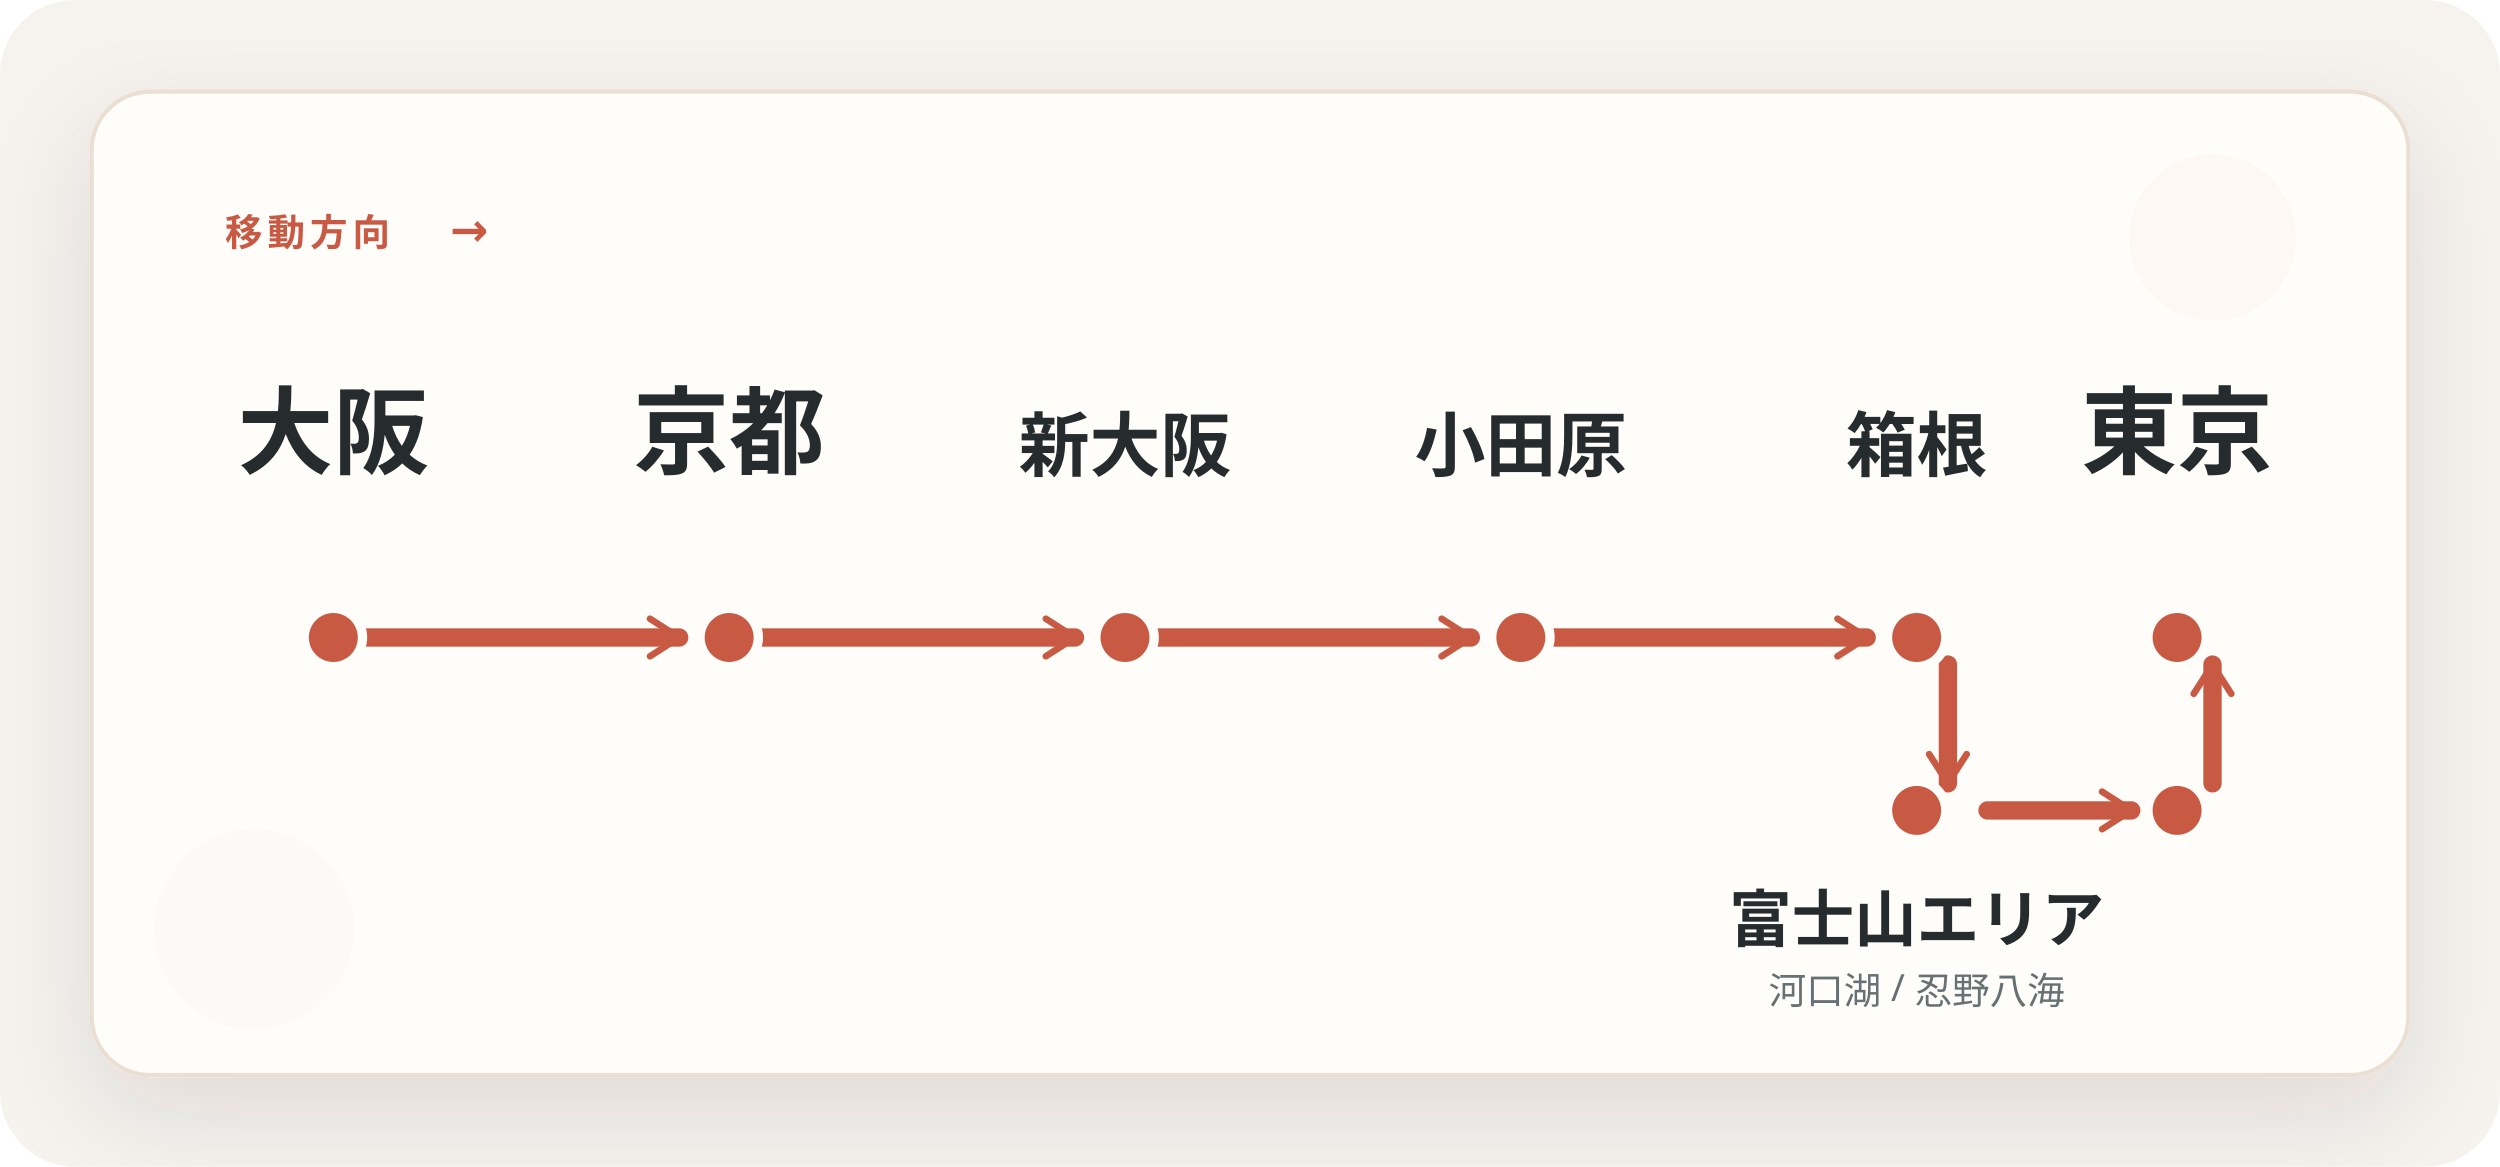
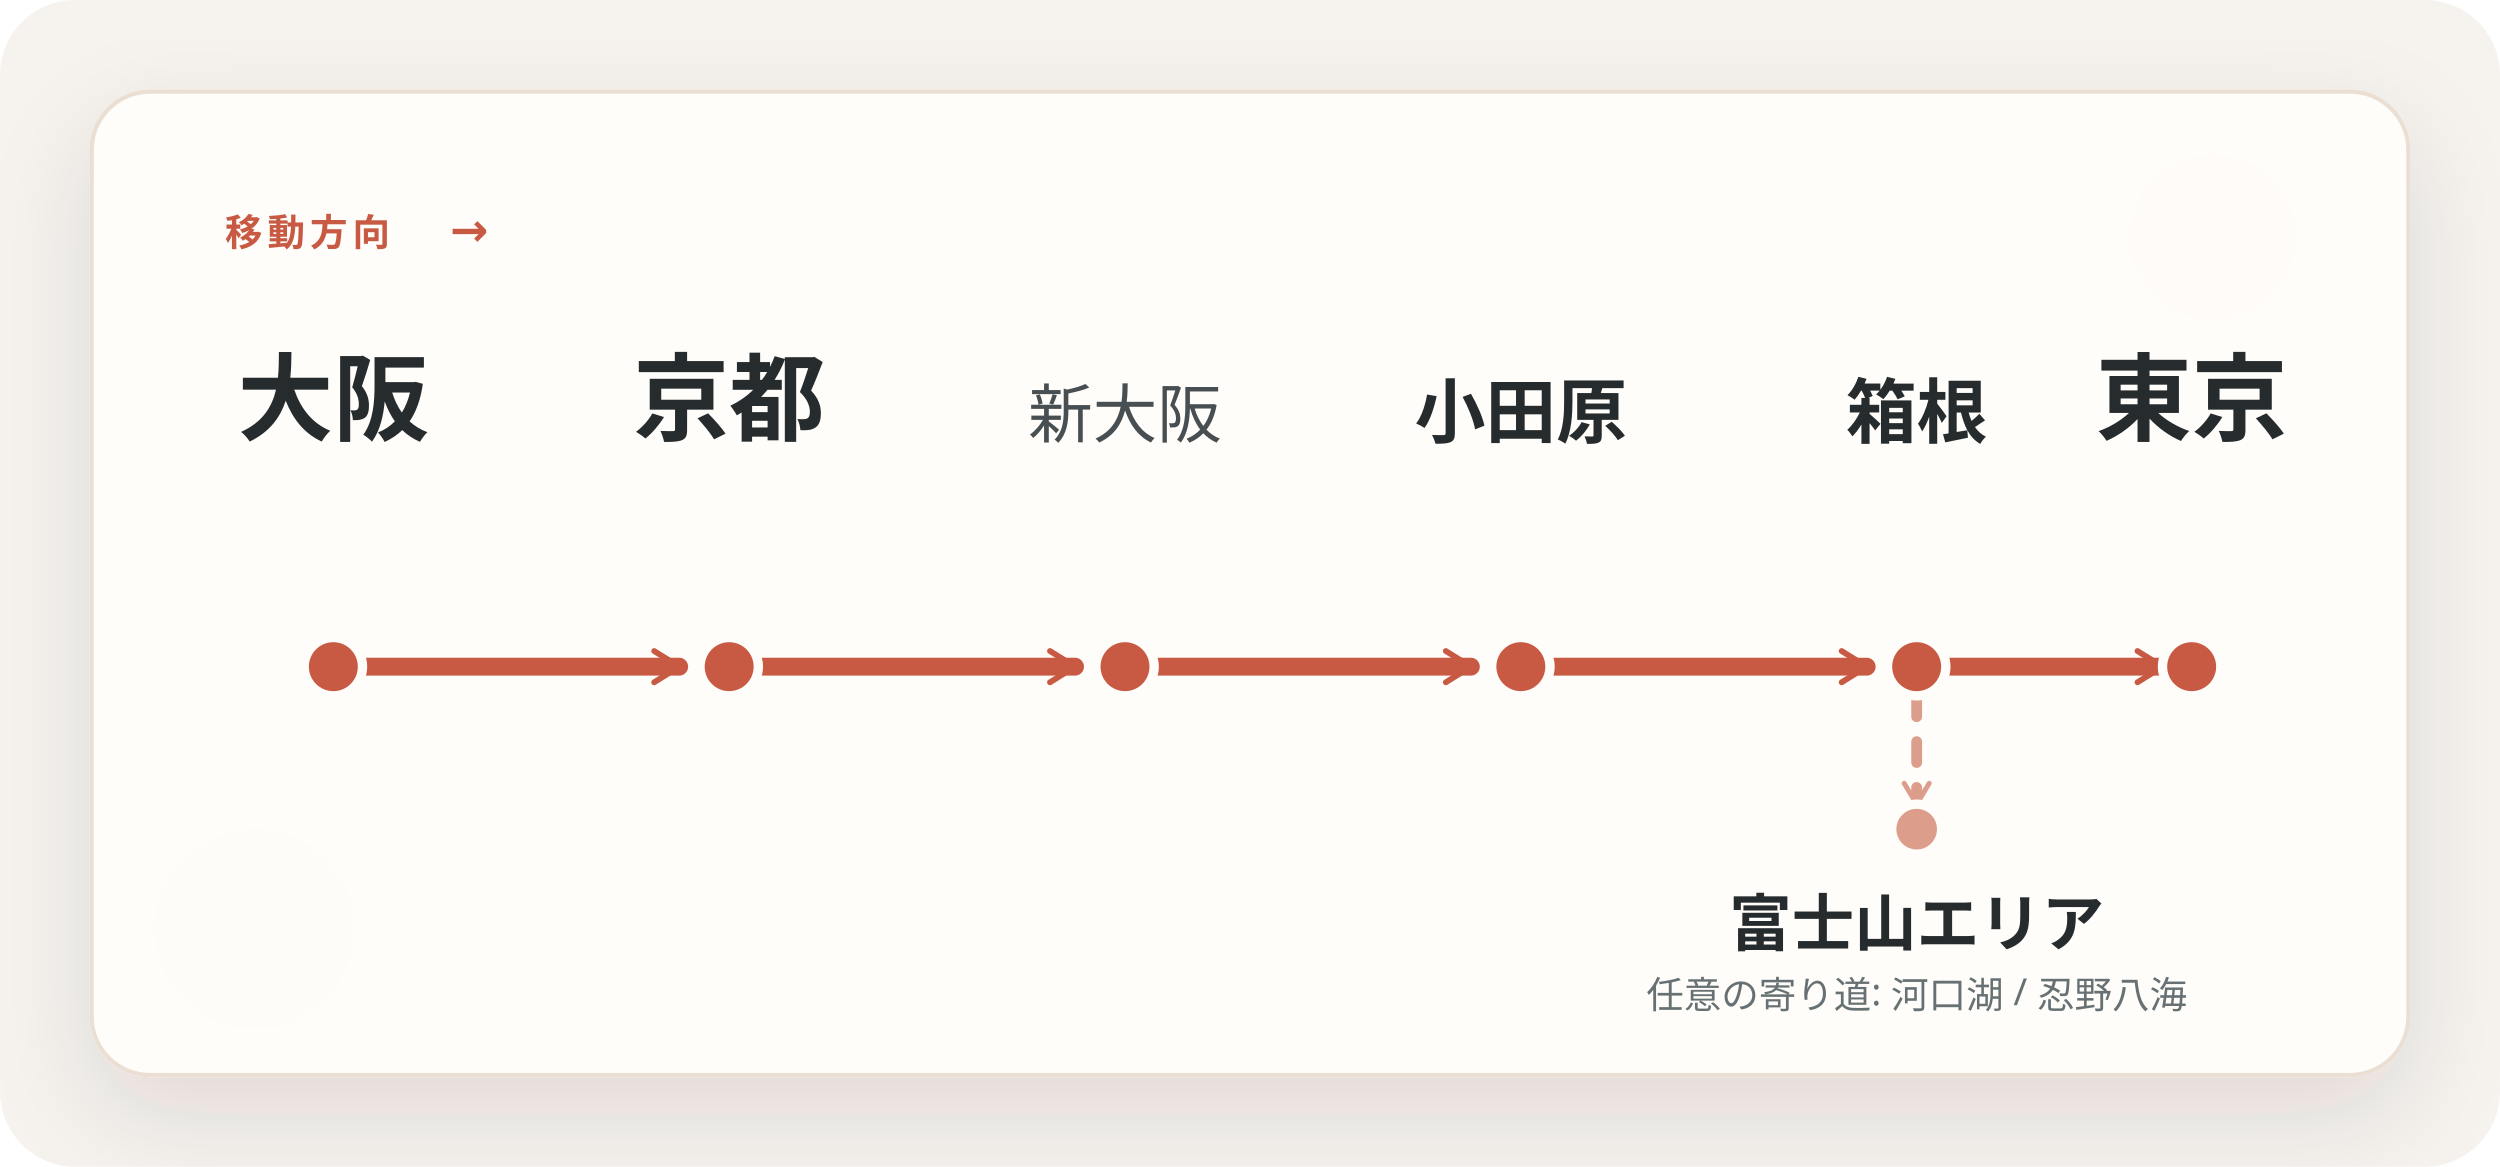
<svg xmlns="http://www.w3.org/2000/svg" viewBox="0 0 1200 560" role="img" aria-labelledby="title desc">
  <defs>
    <filter id="panelShadow" x="-12%" y="-12%" width="124%" height="124%">
      <feDropShadow dx="0" dy="18" stdDeviation="24" flood-color="#3c2b23" flood-opacity="0.11" />
    </filter>
-     <marker id="routeArrow" markerWidth="22" markerHeight="22" refX="16" refY="11" orient="auto" markerUnits="userSpaceOnUse">
-       <path d="M2 2L16 11L2 20" fill="none" stroke="#c85a44" stroke-width="3.2" stroke-linecap="round" stroke-linejoin="round" />
+     <marker id="routeArrow" markerWidth="19" markerHeight="19" refX="14" refY="9.5" orient="auto" markerUnits="userSpaceOnUse">
+       <path d="M2 2L14 9.5L2 17" fill="none" stroke="#c85a44" stroke-width="2.8" stroke-linecap="round" stroke-linejoin="round" />
+     </marker>
+     <marker id="detourArrow" markerWidth="16" markerHeight="16" refX="12" refY="8" orient="auto" markerUnits="userSpaceOnUse">
+       <path d="M2 2L12 8L2 14" fill="none" stroke="#dc9e8b" stroke-width="2.4" stroke-linecap="round" stroke-linejoin="round" />
    </marker>
  </defs>
  <rect width="1200" height="560" rx="36" fill="#f6f3ef" />
  <g filter="url(#panelShadow)">
    <rect x="44" y="44" width="1112" height="472" rx="28" fill="#fffdfa" stroke="#ebdfd3" stroke-width="2" />
  </g>
-   <circle cx="1062" cy="114" r="40" fill="#f3ddd4" opacity="0.16" />
-   <circle cx="122" cy="446" r="48" fill="#dfe8e2" opacity="0.14" />
+   <circle cx="1062" cy="114" r="40" fill="#f3ddd4" opacity="0.05" />
+   <circle cx="122" cy="446" r="48" fill="#dfe8e2" opacity="0.05" />
  <g font-family="'Hiragino Sans', 'Yu Gothic', sans-serif">
    <text x="108" y="118" fill="#c85a44" font-size="18" font-weight="700" letter-spacing="2.4">移動方向</text>
    <text x="216" y="118" fill="#c85a44" font-size="22" font-weight="700">→</text>
  </g>
-   <g fill="none" stroke="#c85a44" stroke-width="8.8" stroke-linecap="round" stroke-linejoin="round">
-     <path d="M175 306H326" marker-end="url(#routeArrow)" />
-     <path d="M365 306H516" marker-end="url(#routeArrow)" />
-     <path d="M555 306H706" marker-end="url(#routeArrow)" />
-     <path d="M745 306H896" marker-end="url(#routeArrow)" />
-     <path d="M935 319V376" marker-end="url(#routeArrow)" />
-     <path d="M954 389H1023" marker-end="url(#routeArrow)" />
-     <path d="M1062 376V319" marker-end="url(#routeArrow)" />
+   <g fill="none" stroke="#c85a44" stroke-width="8.6" stroke-linecap="round" stroke-linejoin="round">
+     <path d="M175 320H326" marker-end="url(#routeArrow)" />
+     <path d="M365 320H516" marker-end="url(#routeArrow)" />
+     <path d="M555 320H706" marker-end="url(#routeArrow)" />
+     <path d="M745 320H896" marker-end="url(#routeArrow)" />
+     <path d="M935 320H1038" marker-end="url(#routeArrow)" />
+   </g>
+   <g fill="none" stroke="#dc9e8b" stroke-width="5.2" stroke-linecap="round" stroke-linejoin="round" stroke-dasharray="10 12">
+     <path d="M920 334V386" marker-end="url(#detourArrow)" />
  </g>
  <g fill="#c85a44" stroke="#fffdfa" stroke-width="4.5">
-     <circle cx="160" cy="306" r="14" />
-     <circle cx="350" cy="306" r="14" />
-     <circle cx="540" cy="306" r="14" />
-     <circle cx="730" cy="306" r="14" />
-     <circle cx="920" cy="306" r="14" />
-     <circle cx="920" cy="389" r="14" />
-     <circle cx="1045" cy="389" r="14" />
-     <circle cx="1045" cy="306" r="14" />
+     <circle cx="160" cy="320" r="14" />
+     <circle cx="350" cy="320" r="14" />
+     <circle cx="540" cy="320" r="14" />
+     <circle cx="730" cy="320" r="14" />
+     <circle cx="920" cy="320" r="14" />
+     <circle cx="920" cy="398" r="12" fill="#dc9e8b" />
+     <circle cx="1052" cy="320" r="14" />
  </g>
  <g fill="#262b2d" text-anchor="middle" font-family="'Hiragino Sans', 'Yu Gothic', sans-serif">
-     <text x="160" y="224" font-size="46" font-weight="700">大阪</text>
-     <text x="350" y="224" font-size="46" font-weight="700">京都</text>
-     <text x="540" y="226" font-size="34" font-weight="600">新大阪</text>
-     <text x="730" y="226" font-size="34" font-weight="600">小田原</text>
-     <text x="920" y="226" font-size="34" font-weight="600">箱根</text>
-     <text x="1045" y="224" font-size="46" font-weight="700">東京</text>
+     <text x="160" y="208" font-size="46" font-weight="700">大阪</text>
+     <text x="350" y="208" font-size="46" font-weight="700">京都</text>
+     <text x="540" y="210" font-size="31" font-weight="500" fill="#474f52">新大阪</text>
+     <text x="730" y="210" font-size="34" font-weight="580">小田原</text>
+     <text x="920" y="210" font-size="34" font-weight="580">箱根</text>
+     <text x="1052" y="208" font-size="46" font-weight="700">東京</text>
  </g>
  <g fill="#262b2d" text-anchor="middle" font-family="'Hiragino Sans', 'Yu Gothic', sans-serif">
-     <text x="920" y="452" font-size="30" font-weight="700">富士山エリア</text>
-     <text x="920" y="482" font-size="18" font-weight="500" fill="#677173">河口湖 / 忍野八海</text>
+     <text x="920" y="454" font-size="30" font-weight="700">富士山エリア</text>
+     <text x="920" y="484" font-size="18" font-weight="500" fill="#677173">任意の寄り道: 河口湖 / 忍野八海</text>
  </g>
</svg>
